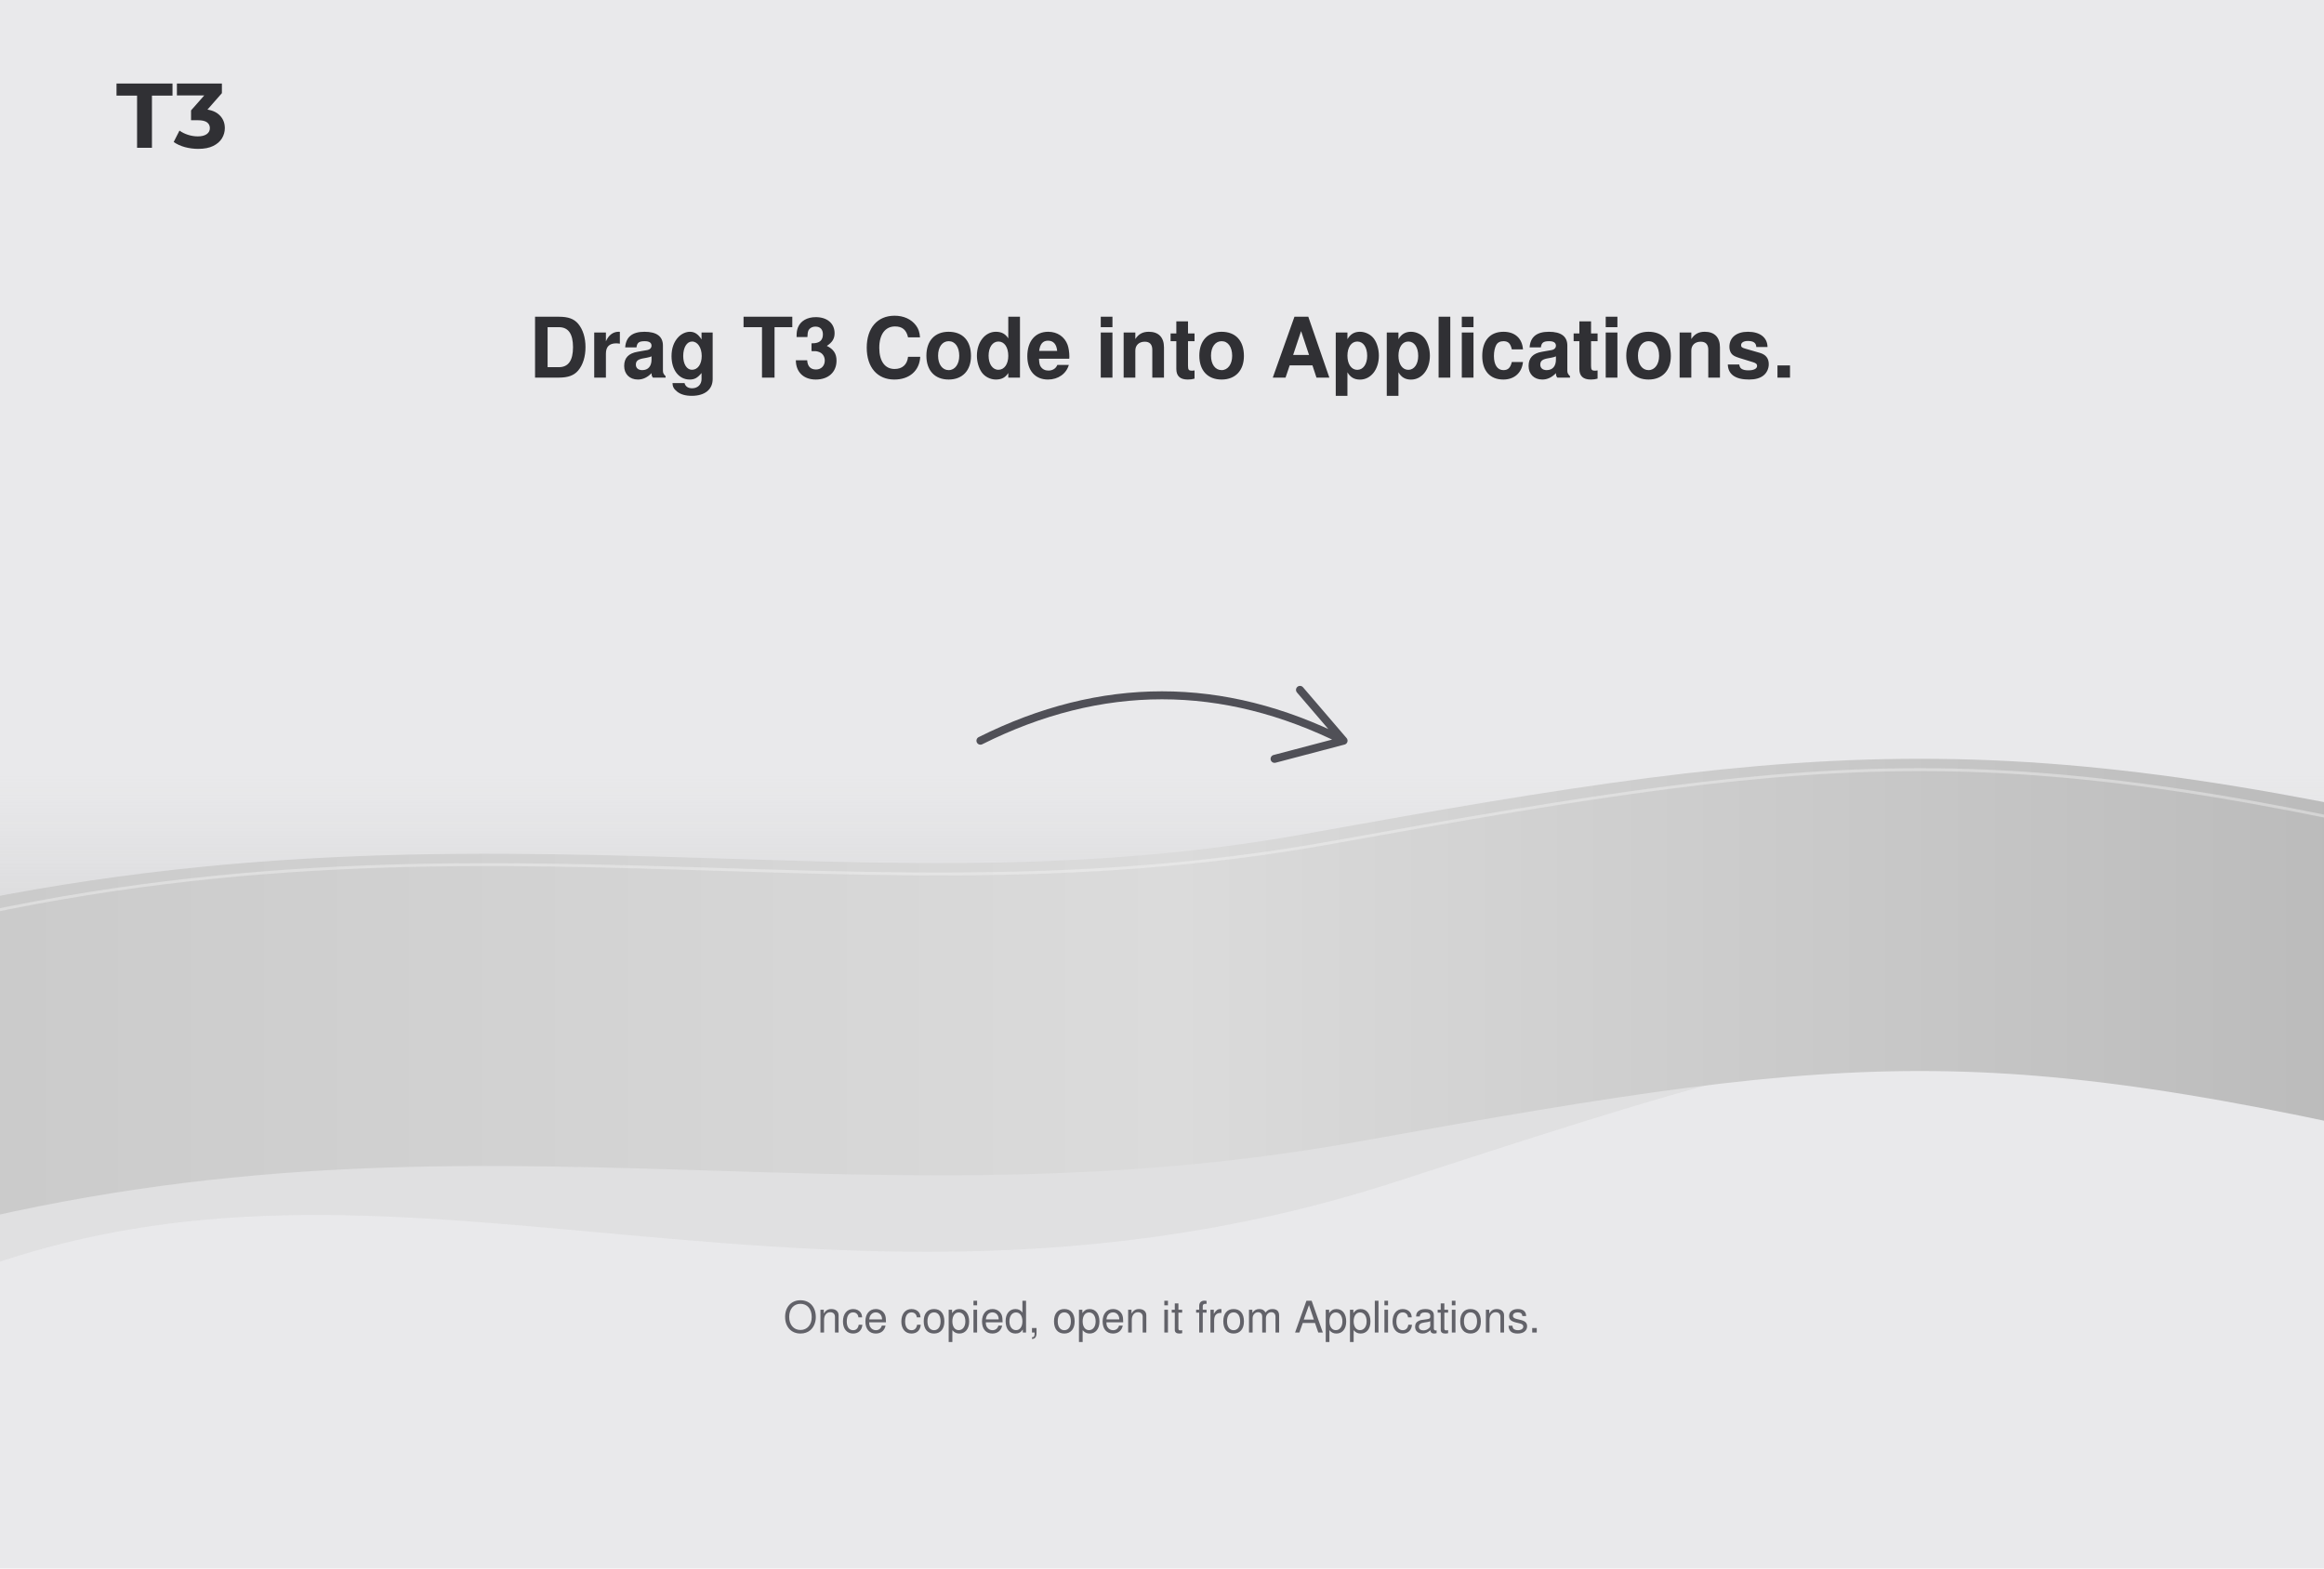
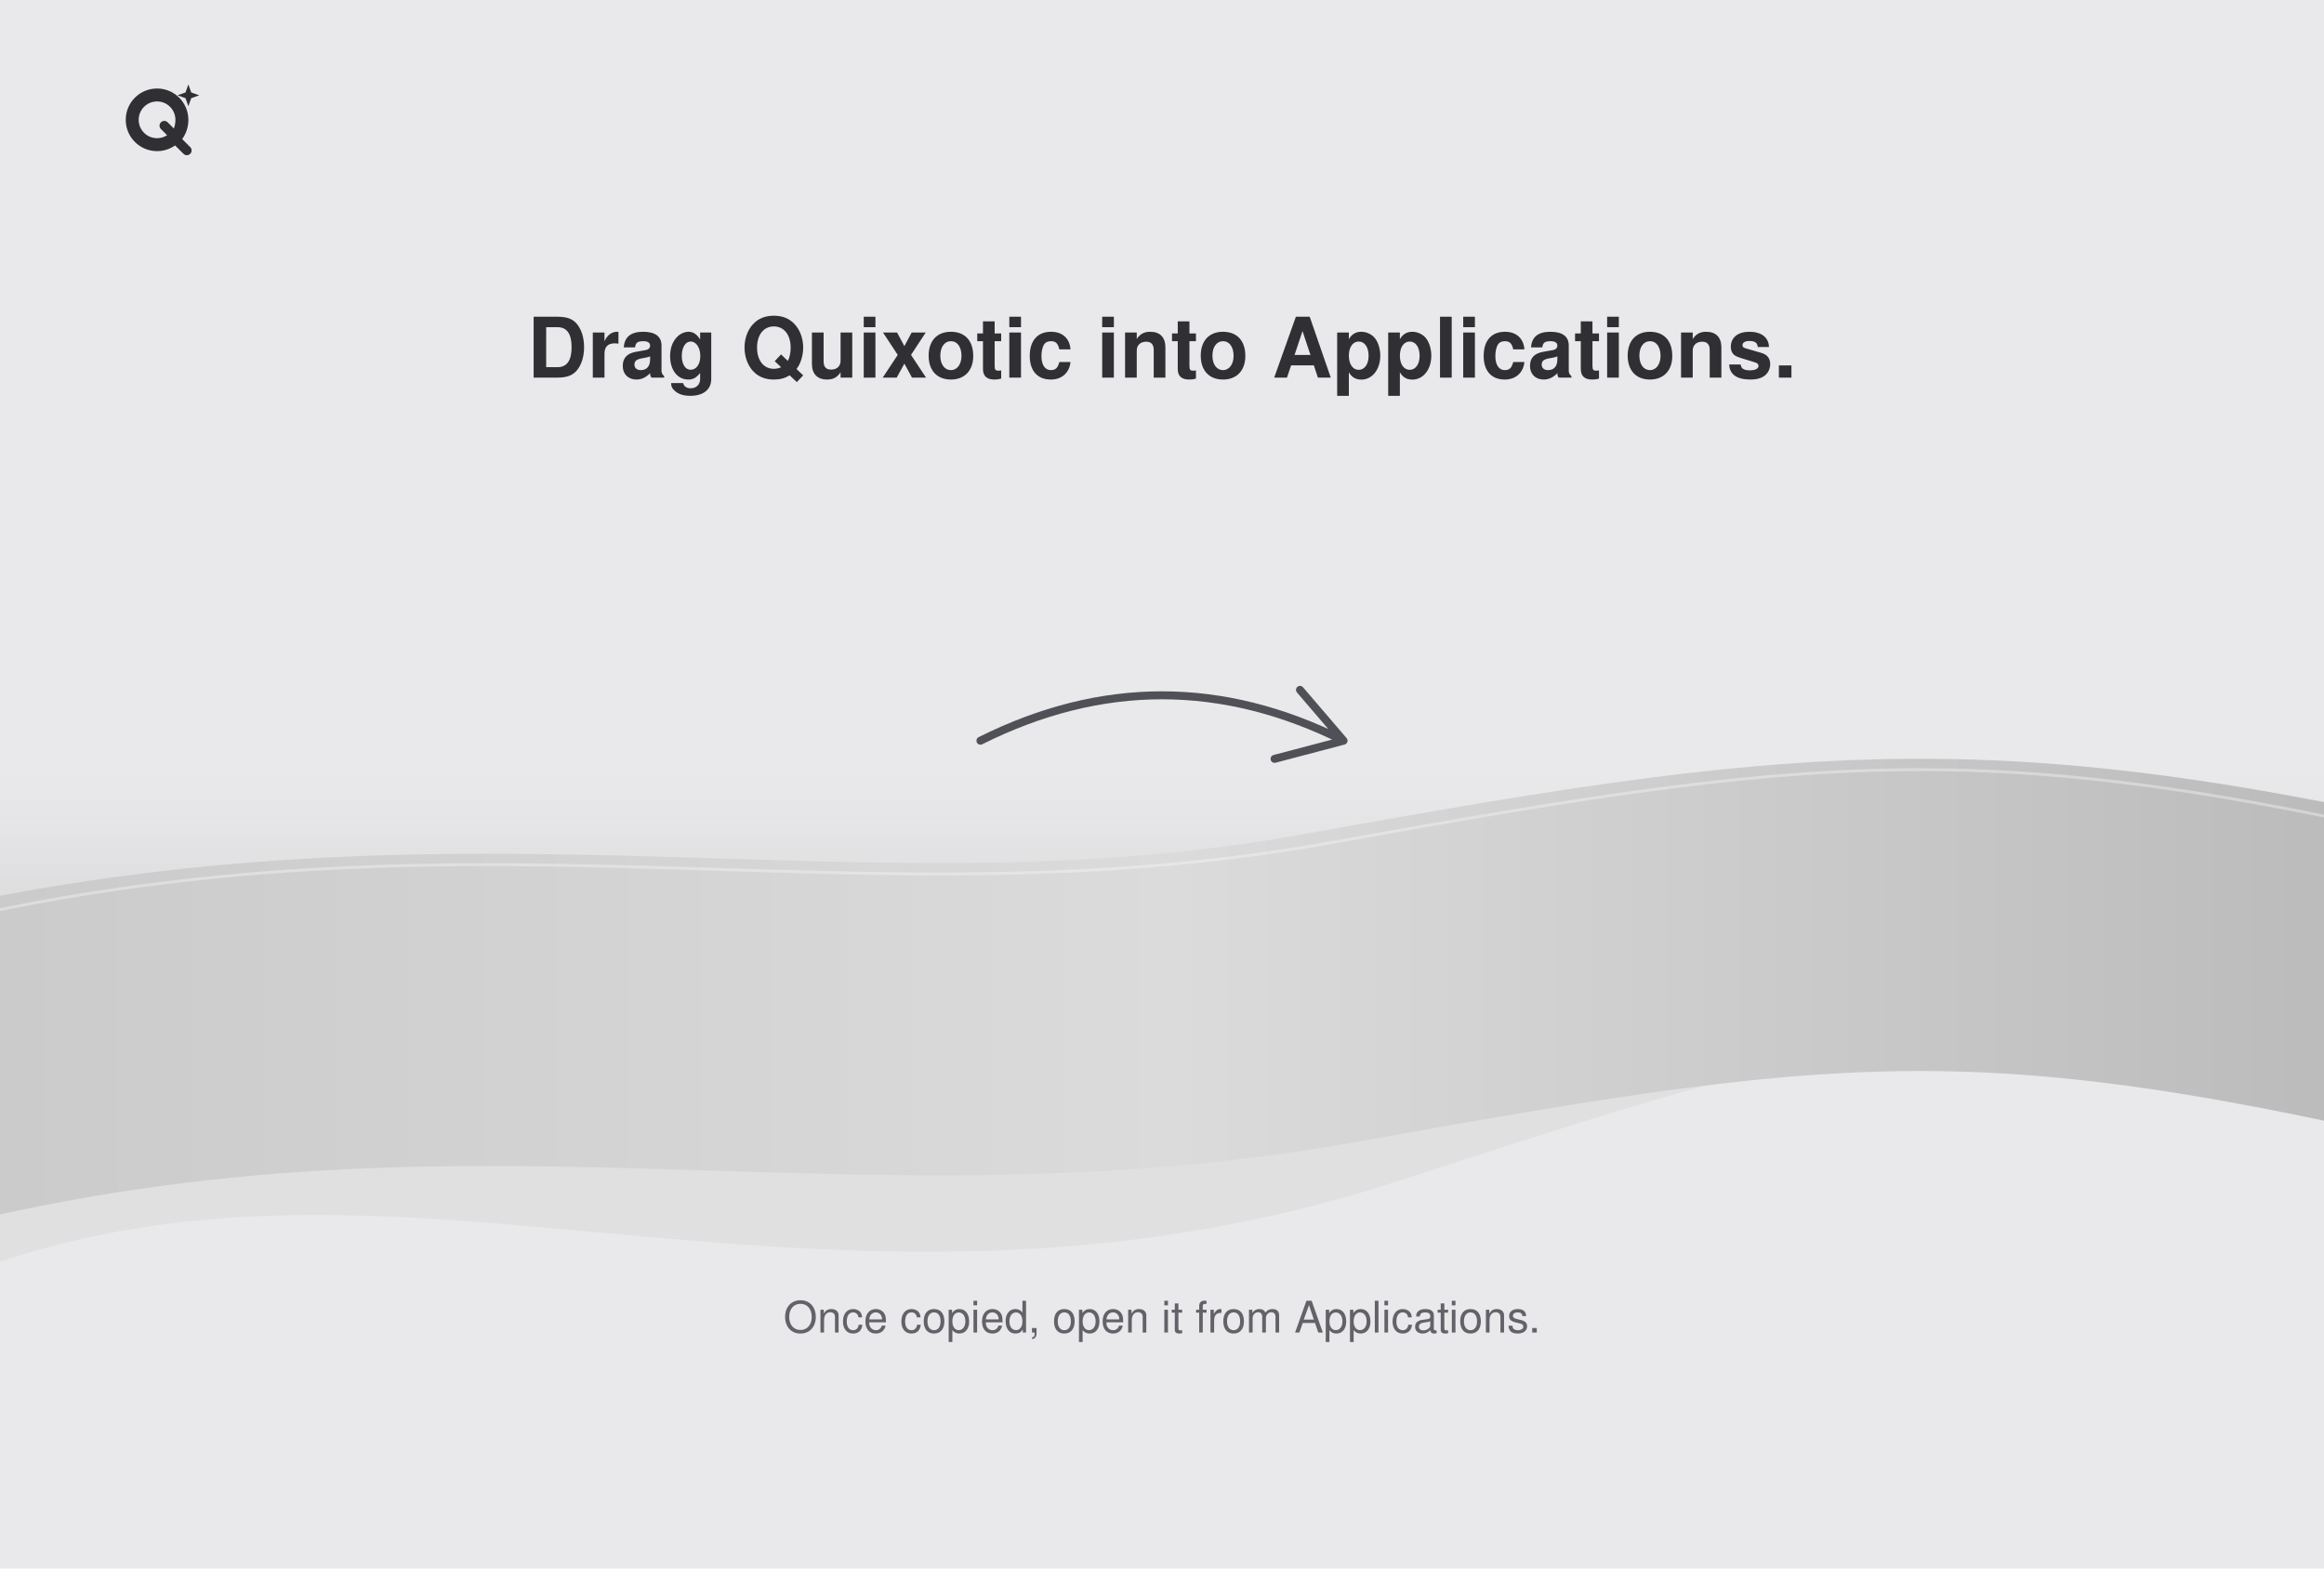
<svg xmlns="http://www.w3.org/2000/svg" width="1280" height="864" viewBox="0 0 640 432">
  <defs>
    <linearGradient id="veil" x1="0" y1="0" x2="0" y2="1">
      <stop stop-color="#B7B7B7" stop-opacity="0" />
      <stop offset=".55" stop-color="#A5A5A5" stop-opacity=".24" />
      <stop offset="1" stop-color="#D1D1D1" stop-opacity=".4" />
    </linearGradient>
    <linearGradient id="silk" x1="0" y1="0" x2="1" y2="0">
      <stop stop-color="#C8C8C8" />
      <stop offset=".5" stop-color="#DBDBDB" />
      <stop offset="1" stop-color="#B5B5B5" />
    </linearGradient>
  </defs>
  <rect width="640" height="432" fill="#E9E9EB" />
  <path d="M-60 293C95 220 214 304 362 256S559 191 707 257" stroke="url(#veil)" stroke-width="146" fill="none" opacity="1" stroke-linecap="round" stroke-linejoin="round" />
  <path d="M-60 306C113 252 223 298 367 272S553 242 707 280" stroke="url(#silk)" stroke-width="86" fill="none" opacity="1" stroke-linecap="round" stroke-linejoin="round" />
  <path d="M-60 266C113 212 223 258 367 232S553 202 707 240" stroke="#F5F5F5" stroke-width="0.8" fill="none" opacity="0.42" stroke-linecap="round" stroke-linejoin="round" />
-   <svg x="32" y="23" width="30" height="18" viewBox="15.531 37 94.394 56.96" fill="#303034">
-     <path d="M33.451 93V47.56H15.531V37H64.331V47.56H46.411V93H33.451ZM86.725 93.96C82.832 93.96 78.965 93.453 75.125 92.44C71.285 91.373 68.032 89.88 65.365 87.96L70.405 78.04C72.539 79.587 75.019 80.813 77.845 81.72C80.672 82.627 83.525 83.08 86.405 83.08C89.659 83.08 92.219 82.44 94.085 81.16C95.952 79.88 96.885 78.12 96.885 75.88C96.885 73.747 96.059 72.067 94.405 70.84C92.752 69.613 90.085 69 86.405 69H80.485V60.44L96.085 42.76L97.525 47.4H68.165V37H107.365V45.4L91.845 63.08L85.285 59.32H89.045C95.925 59.32 101.125 60.867 104.645 63.96C108.165 67.053 109.925 71.027 109.925 75.88C109.925 79.027 109.099 81.987 107.445 84.76C105.792 87.48 103.259 89.693 99.845 91.4C96.432 93.107 92.059 93.96 86.725 93.96Z" />
+   <svg x="32" y="21" width="24" height="24" viewBox="0 0 64 64" fill="#303034">
+     <path fill-rule="evenodd" clip-rule="evenodd" d="M30 9C17.297 9 7 19.297 7 32C7 44.703 17.297 55 30 55C34.93 55 39.498 53.448 43.243 50.806L49.4 56.963C50.767 58.33 52.983 58.33 54.35 56.963C55.717 55.596 55.717 53.38 54.35 52.013L48.46 46.123C51.319 42.208 53 37.302 53 32C53 19.297 42.703 9 30 9ZM30 18.5C22.544 18.5 16.5 24.544 16.5 32C16.5 39.456 22.544 45.5 30 45.5C32.725 45.5 35.261 44.693 37.381 43.306L32.85 38.775C31.483 37.408 31.483 35.192 32.85 33.825C34.217 32.458 36.433 32.458 37.8 33.825L42.337 38.362C43.081 36.404 43.5 34.252 43.5 32C43.5 24.544 37.456 18.5 30 18.5ZM53 6L55.1 11.9L61 14L55.1 16.1L53 22L50.9 16.1L45 14L50.9 11.9L53 6Z" />
  </svg>
-   <text x="320" y="104" fill="#303034" font-family="Helvetica" font-size="23" font-weight="700" text-anchor="middle">Drag T3 Code into Applications.</text>
+   <text x="320" y="104" fill="#303034" font-family="Helvetica" font-size="23" font-weight="700" text-anchor="middle">Drag Quixotic into Applications.</text>
  <path d="M270 204Q320 179 370 204M358 190L370 204L351 209" stroke="#505057" stroke-width="2.2" fill="none" opacity="1" stroke-linecap="round" stroke-linejoin="round" />
  <text x="320" y="367" fill="#626269" font-family="Helvetica" font-size="12" font-weight="400" text-anchor="middle">Once copied, open it from Applications.</text>
</svg>
